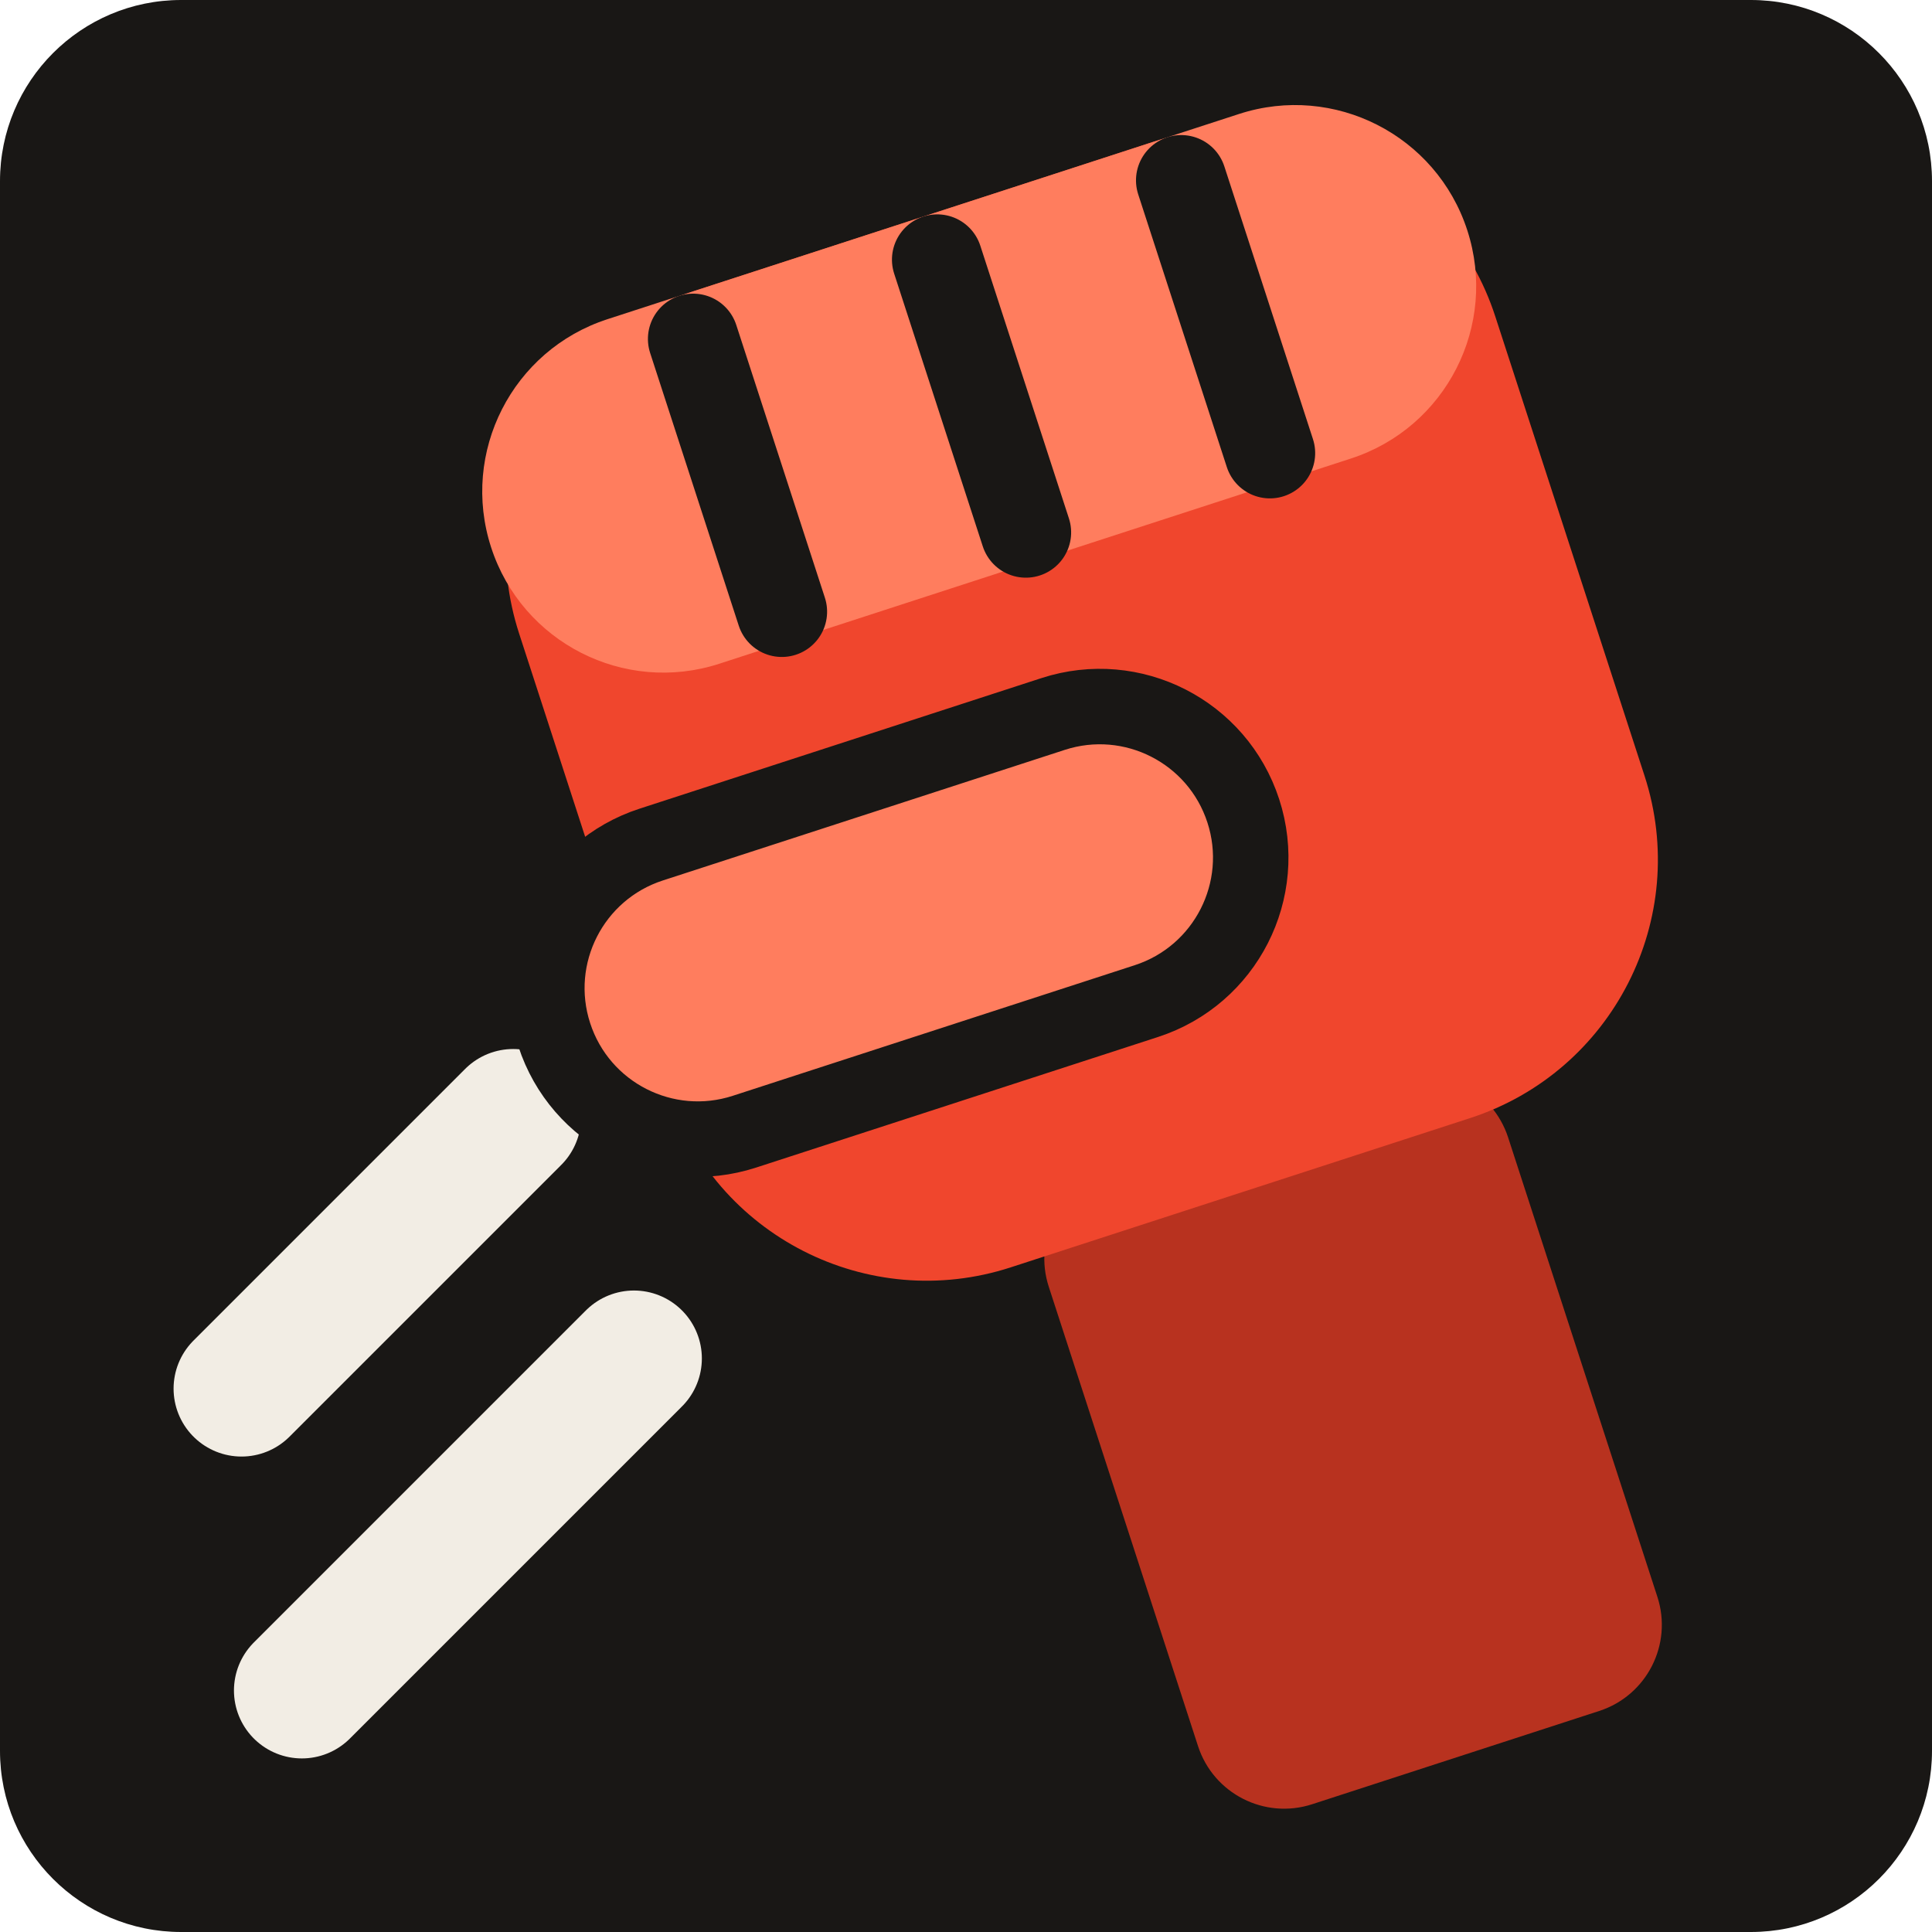
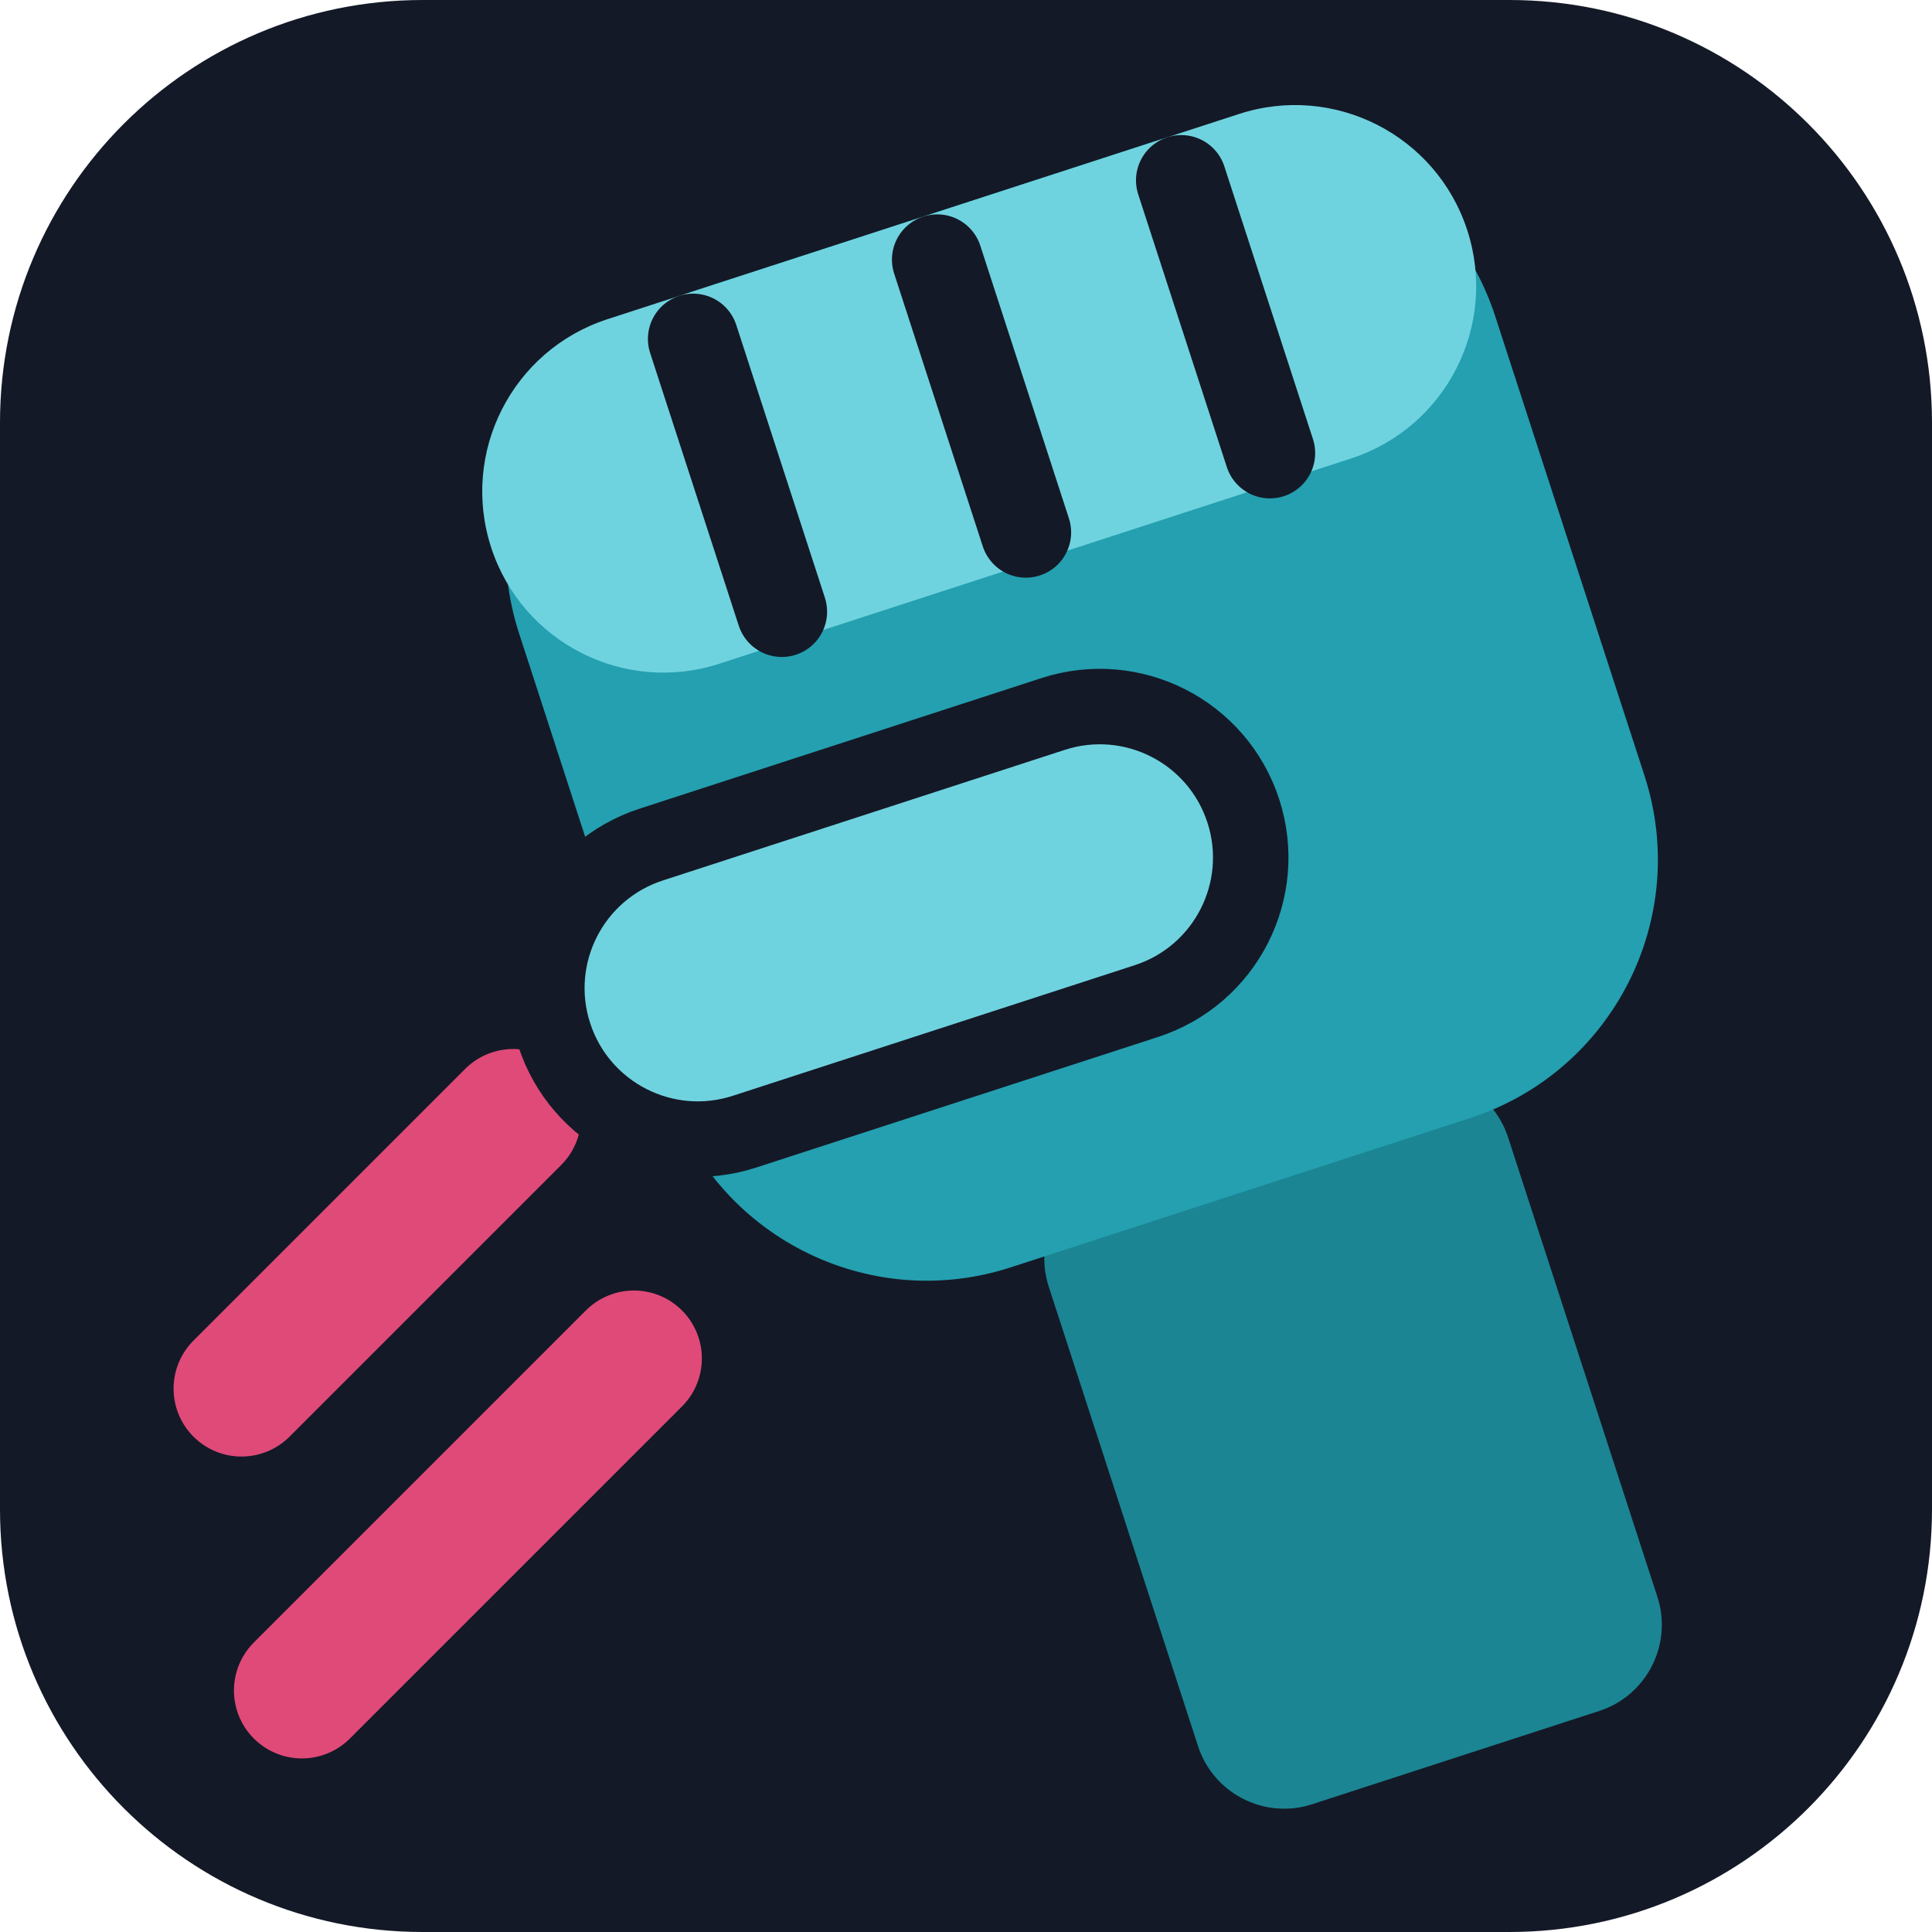
<svg xmlns="http://www.w3.org/2000/svg" viewBox="0 0 64 64">
-   <rect width="64" height="64" rx="6" fill="#191715" />
-   <g stroke="#f2ede4" stroke-width="4.5" stroke-linecap="round">
+   <rect width="64" height="64" rx="14" fill="#141927" />
+   <g stroke="#e04a78" stroke-width="4.5" stroke-linecap="round">
    <path d="M8 46 L17 37" />
    <path d="M10 56 L21 45" />
  </g>
  <g transform="rotate(-18 38 30)">
-     <rect x="31" y="38" width="16" height="22" rx="3" fill="#b8321f" />
-     <rect x="21" y="6" width="34" height="34" rx="9" fill="#f0462d" />
-     <rect x="21" y="6" width="34" height="12" rx="6" fill="#ff7d5e" />
-     <g stroke="#191715" stroke-width="3" stroke-linecap="round">
+     <rect x="31" y="38" width="16" height="22" rx="3" fill="#1b8593" />
+     <rect x="21" y="6" width="34" height="34" rx="9" fill="#24a0b0" />
+     <rect x="21" y="6" width="34" height="12" rx="6" fill="#6fd3df" />
+     <g stroke="#141927" stroke-width="3" stroke-linecap="round">
      <path d="M29.5 7.5 V17" />
      <path d="M38 7.5 V17" />
      <path d="M46.5 7.5 V17" />
    </g>
-     <rect x="18" y="23" width="24" height="10" rx="5" fill="#ff7d5e" stroke="#191715" stroke-width="2.5" />
+     <rect x="18" y="23" width="24" height="10" rx="5" fill="#6fd3df" stroke="#141927" stroke-width="2.5" />
  </g>
</svg>
